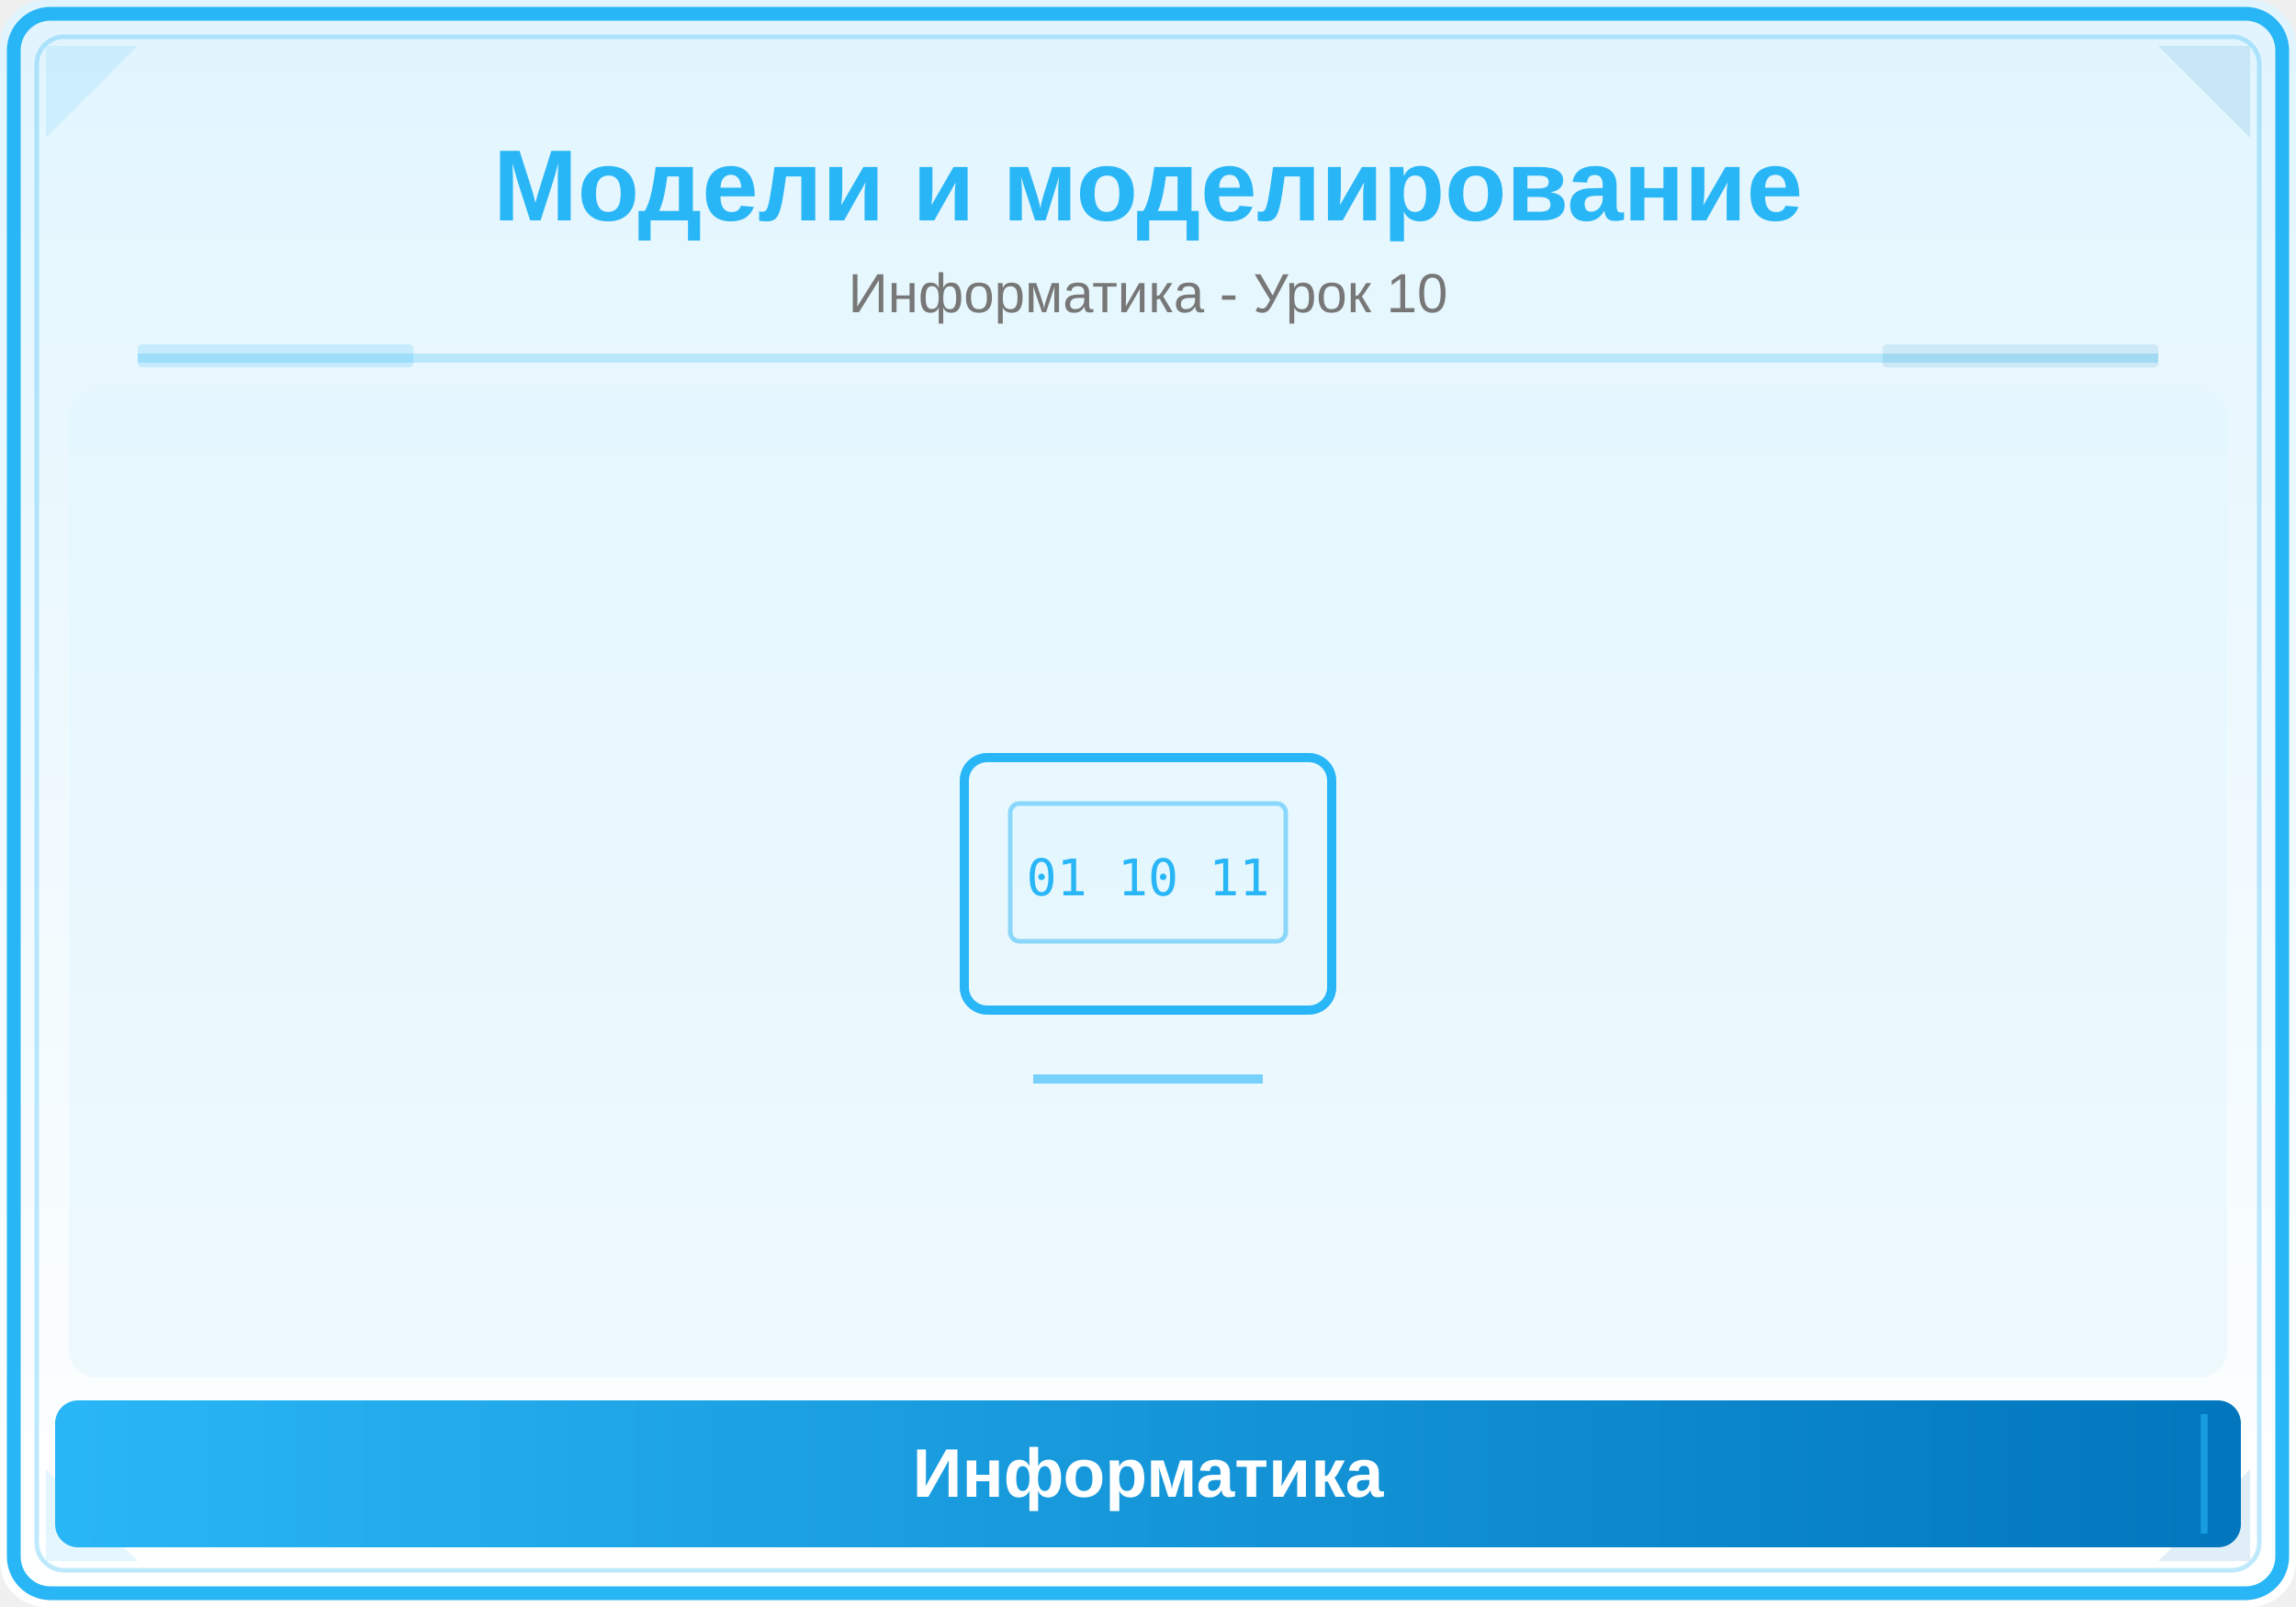
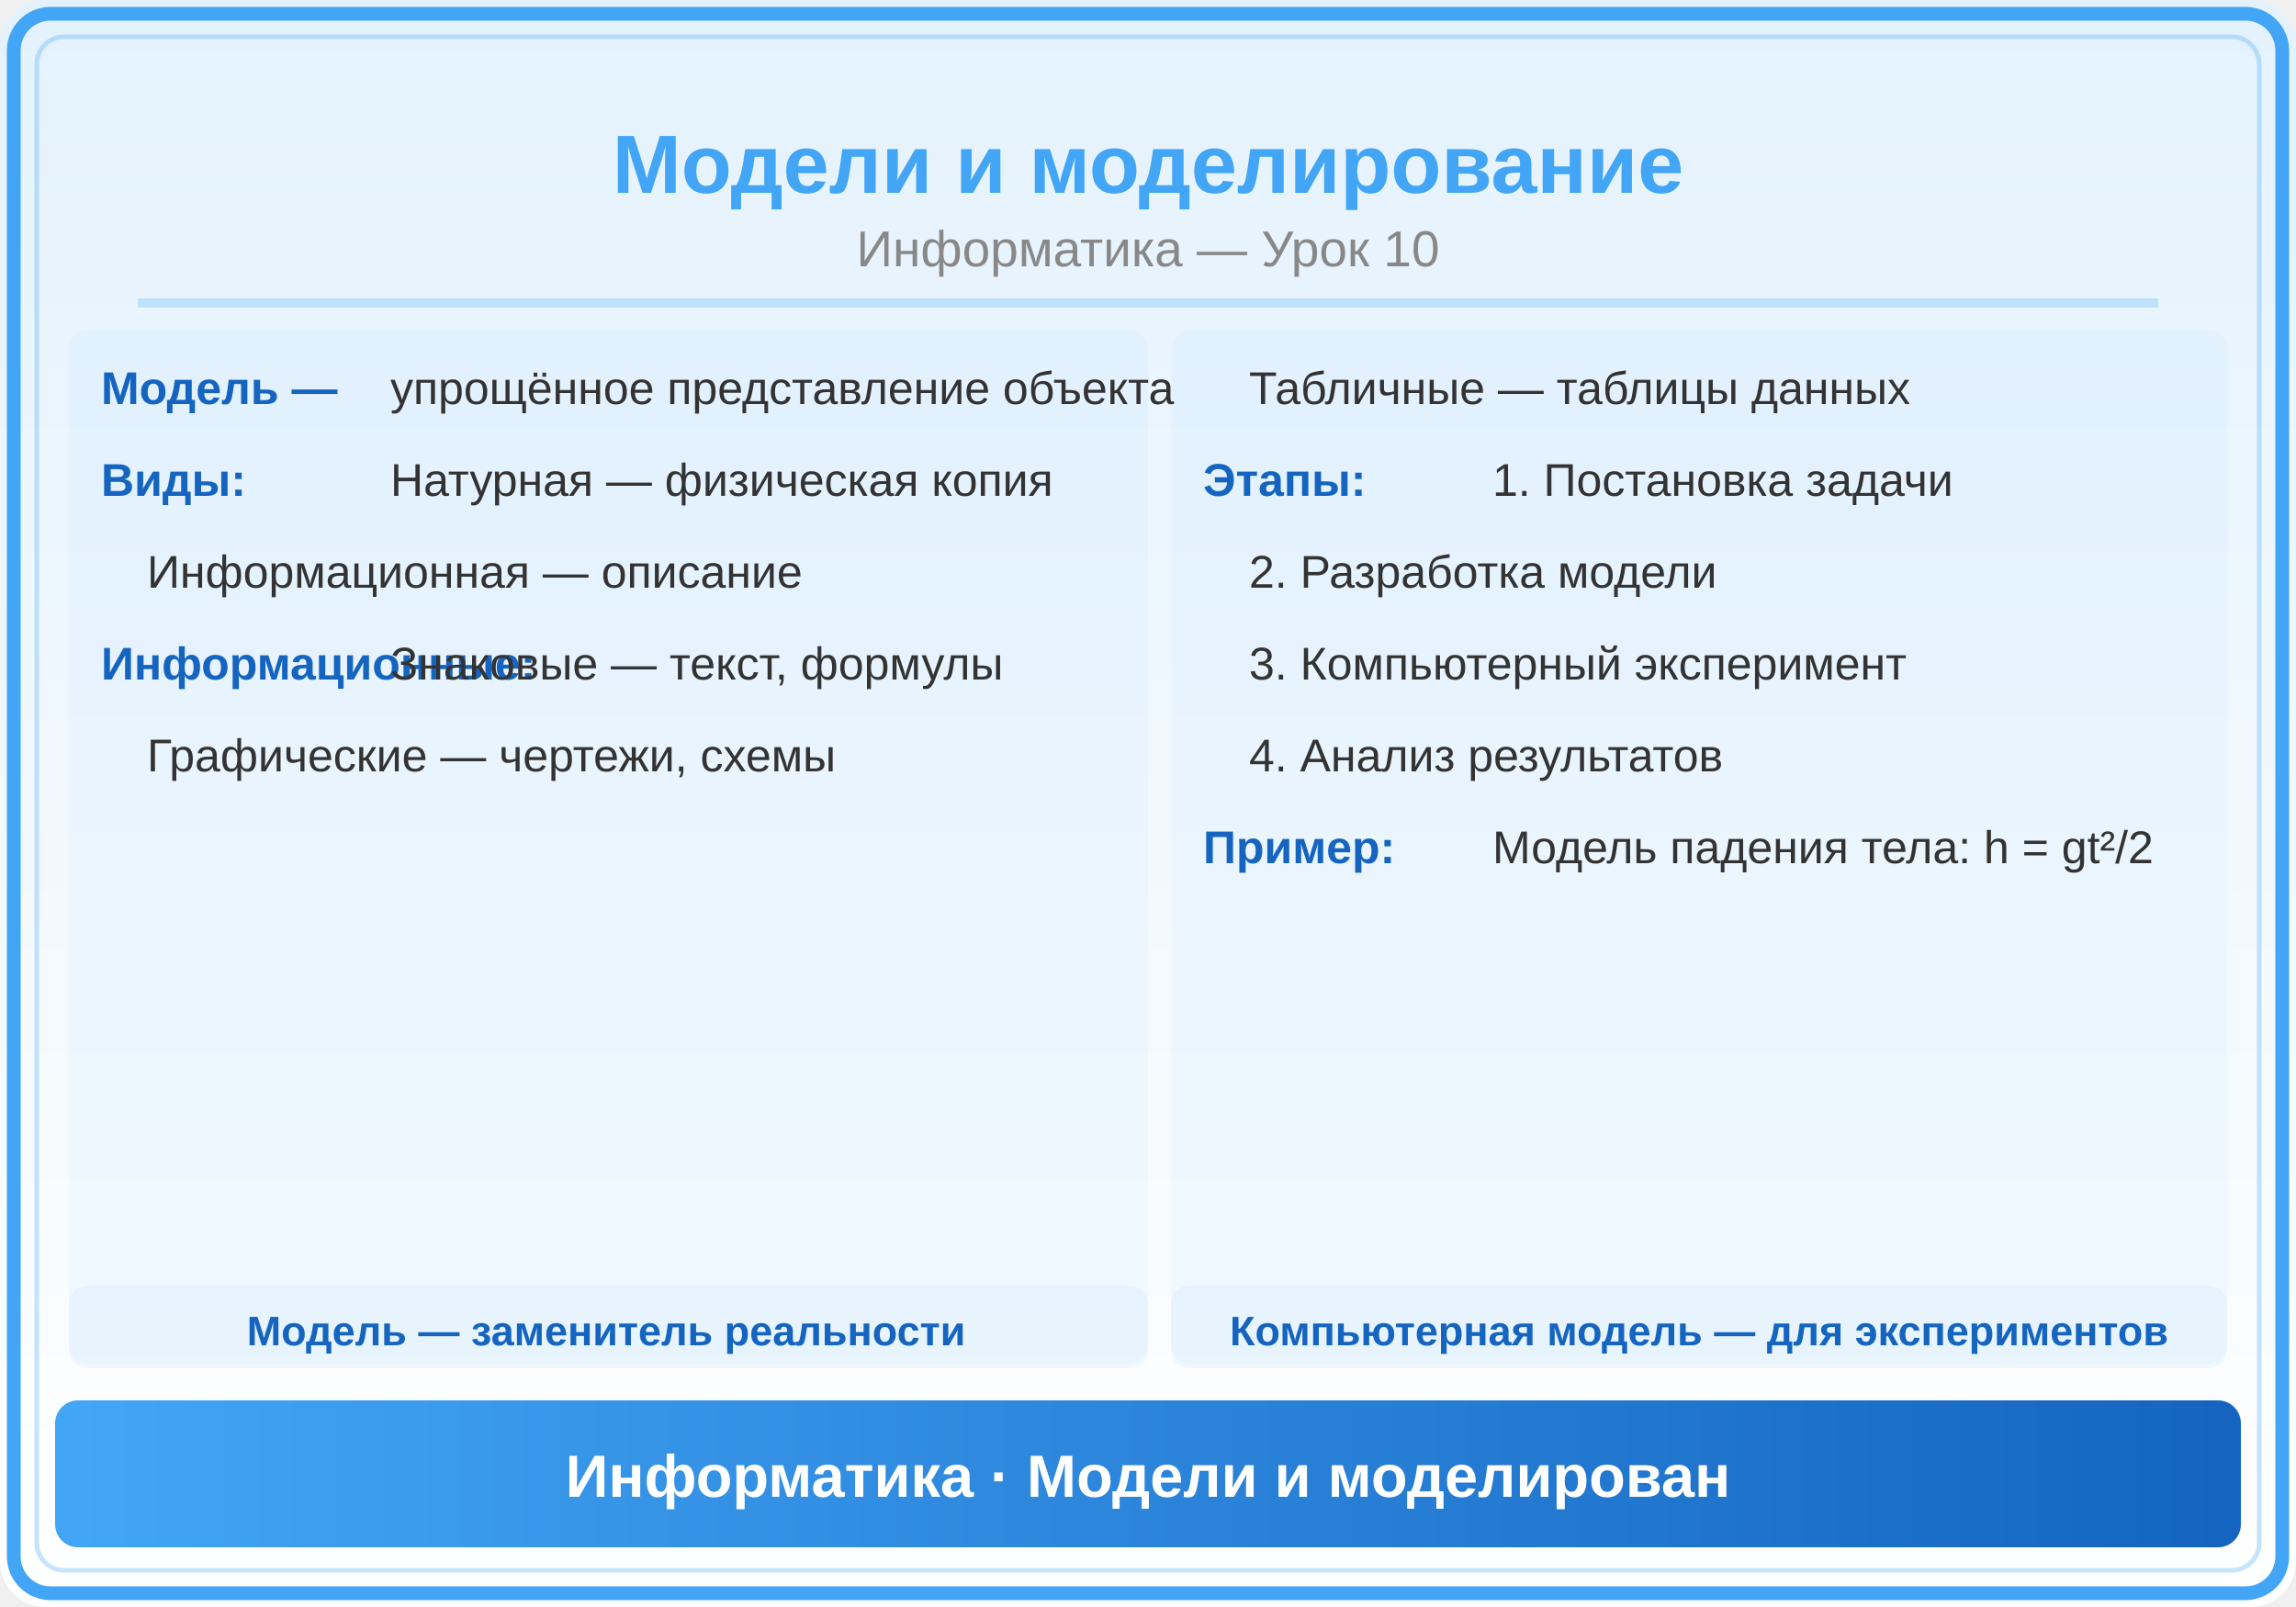
<svg xmlns="http://www.w3.org/2000/svg" viewBox="0 0 500 350">
  <defs>
    <linearGradient id="bg" x1="0" y1="0" x2="0" y2="1">
-       <stop offset="0%" stop-color="#E1F5FE" />
-       <stop offset="100%" stop-color="#FFFFFF" />
+       <stop offset="0%" stop-color="#E3F2FD" />
+       <stop offset="100%" stop-color="#FFF" />
    </linearGradient>
-     <linearGradient id="panel" x1="0" y1="0" x2="1" y2="0">
-       <stop offset="0%" stop-color="#29B6F6" />
-       <stop offset="100%" stop-color="#0277BD" />
+     <linearGradient id="hdr" x1="0" y1="0" x2="1" y2="0">
+       <stop offset="0%" stop-color="#42A5F5" />
+       <stop offset="100%" stop-color="#1565C0" />
    </linearGradient>
  </defs>
  <rect width="500" height="350" fill="url(#bg)" rx="10" />
-   <rect x="3" y="3" width="494" height="344" rx="8" fill="none" stroke="#29B6F6" stroke-width="3" />
-   <rect x="8" y="8" width="484" height="334" rx="6" fill="none" stroke="#29B6F6" stroke-width="1" opacity="0.3" />
-   <polygon points="10,10 30,10 10,30" fill="#29B6F6" opacity="0.12" />
-   <polygon points="490,10 470,10 490,30" fill="#0277BD" opacity="0.12" />
-   <polygon points="10,340 30,340 10,320" fill="#29B6F6" opacity="0.12" />
-   <polygon points="490,340 470,340 490,320" fill="#0277BD" opacity="0.12" />
-   <text x="250" y="48" font-family="Arial,sans-serif" font-size="22" font-weight="bold" fill="#29B6F6" text-anchor="middle">Модели и моделирование</text>
-   <text x="250" y="68" font-family="Arial,sans-serif" font-size="12" fill="#777" text-anchor="middle">Информатика - Урок 10</text>
-   <line x1="30" y1="78" x2="470" y2="78" stroke="#29B6F6" stroke-width="2" opacity="0.25" />
-   <rect x="30" y="75" width="60" height="5" fill="#29B6F6" opacity="0.18" rx="1" />
-   <rect x="410" y="75" width="60" height="5" fill="#0277BD" opacity="0.12" rx="1" />
-   <clipPath id="ill">
-     <rect x="15" y="85" width="470" height="215" rx="6" />
-   </clipPath>
-   <g clip-path="url(#ill)">
-     <rect x="15" y="85" width="470" height="215" fill="#E1F5FE" opacity="0.5" />
-     <rect x="210" y="165" width="80" height="55" rx="5" fill="none" stroke="#29B6F6" stroke-width="2" />
-     <rect x="220" y="175" width="60" height="30" rx="2" fill="#E1F5FE" stroke="#29B6F6" stroke-width="1" opacity="0.5" />
-     <line x1="225" y1="235" x2="275" y2="235" stroke="#29B6F6" stroke-width="2" opacity="0.6" />
-     <text x="250" y="195" font-family="monospace" font-size="11" fill="#29B6F6" text-anchor="middle">01 10 11</text>
-   </g>
-   <rect x="12" y="305" width="476" height="32" rx="5" fill="url(#panel)" />
-   <line x1="20" y1="308" x2="20" y2="334" stroke="#29B6F6" stroke-width="1.5" opacity="0.6" />
-   <line x1="480" y1="308" x2="480" y2="334" stroke="#29B6F6" stroke-width="1.5" opacity="0.6" />
-   <text x="250" y="326" font-family="Arial,sans-serif" font-size="15" text-anchor="middle" fill="white" font-weight="bold">Информатика</text>
+   <rect x="3" y="3" width="494" height="344" rx="8" fill="none" stroke="#42A5F5" stroke-width="3" />
+   <rect x="8" y="8" width="484" height="334" rx="6" fill="none" stroke="#42A5F5" stroke-width="1" opacity="0.3" />
+   <text x="250" y="42" font-family="Arial,sans-serif" font-size="18" font-weight="bold" fill="#42A5F5" text-anchor="middle">Модели и моделирование</text>
+   <text x="250" y="58" font-family="Arial,sans-serif" font-size="11" fill="#888" text-anchor="middle">Информатика — Урок 10</text>
+   <line x1="30" y1="66" x2="470" y2="66" stroke="#42A5F5" stroke-width="2" opacity="0.25" />
+   <rect x="15" y="72" width="235" height="225" rx="4" fill="#42A5F5" opacity="0.05" />
+   <text x="22" y="88" font-family="Arial,sans-serif" font-size="10" fill="#1565C0" font-weight="bold">Модель —</text>
+   <text x="85" y="88" font-family="Arial,sans-serif" font-size="10" fill="#333">упрощённое представление объекта</text>
+   <text x="22" y="108" font-family="Arial,sans-serif" font-size="10" fill="#1565C0" font-weight="bold">Виды:</text>
+   <text x="85" y="108" font-family="Arial,sans-serif" font-size="10" fill="#333">Натурная — физическая копия</text>
+   <text x="32" y="128" font-family="Arial,sans-serif" font-size="10" fill="#333">Информационная — описание</text>
+   <text x="22" y="148" font-family="Arial,sans-serif" font-size="10" fill="#1565C0" font-weight="bold">Информационные:</text>
+   <text x="85" y="148" font-family="Arial,sans-serif" font-size="10" fill="#333">Знаковые — текст, формулы</text>
+   <text x="32" y="168" font-family="Arial,sans-serif" font-size="10" fill="#333">Графические — чертежи, схемы</text>
+   <rect x="255" y="72" width="230" height="225" rx="4" fill="#42A5F5" opacity="0.05" />
+   <text x="272" y="88" font-family="Arial,sans-serif" font-size="10" fill="#333">Табличные — таблицы данных</text>
+   <text x="262" y="108" font-family="Arial,sans-serif" font-size="10" fill="#1565C0" font-weight="bold">Этапы:</text>
+   <text x="325" y="108" font-family="Arial,sans-serif" font-size="10" fill="#333">1. Постановка задачи</text>
+   <text x="272" y="128" font-family="Arial,sans-serif" font-size="10" fill="#333">2. Разработка модели</text>
+   <text x="272" y="148" font-family="Arial,sans-serif" font-size="10" fill="#333">3. Компьютерный эксперимент</text>
+   <text x="272" y="168" font-family="Arial,sans-serif" font-size="10" fill="#333">4. Анализ результатов</text>
+   <text x="262" y="188" font-family="Arial,sans-serif" font-size="10" fill="#1565C0" font-weight="bold">Пример:</text>
+   <text x="325" y="188" font-family="Arial,sans-serif" font-size="10" fill="#333">Модель падения тела: h = gt²/2</text>
+   <rect x="15" y="280" width="235" height="18" rx="4" fill="#42A5F5" opacity="0.06" />
+   <text x="132" y="293" font-family="Arial,sans-serif" font-size="9" fill="#1565C0" text-anchor="middle" font-weight="bold">Модель — заменитель реальности</text>
+   <rect x="255" y="280" width="230" height="18" rx="4" fill="#42A5F5" opacity="0.06" />
+   <text x="370" y="293" font-family="Arial,sans-serif" font-size="9" fill="#1565C0" text-anchor="middle" font-weight="bold">Компьютерная модель — для экспериментов</text>
+   <rect x="12" y="305" width="476" height="32" rx="5" fill="url(#hdr)" />
+   <text x="250" y="326" font-family="Arial,sans-serif" font-size="13" text-anchor="middle" fill="white" font-weight="bold">Информатика · Модели и моделирован</text>
</svg>
